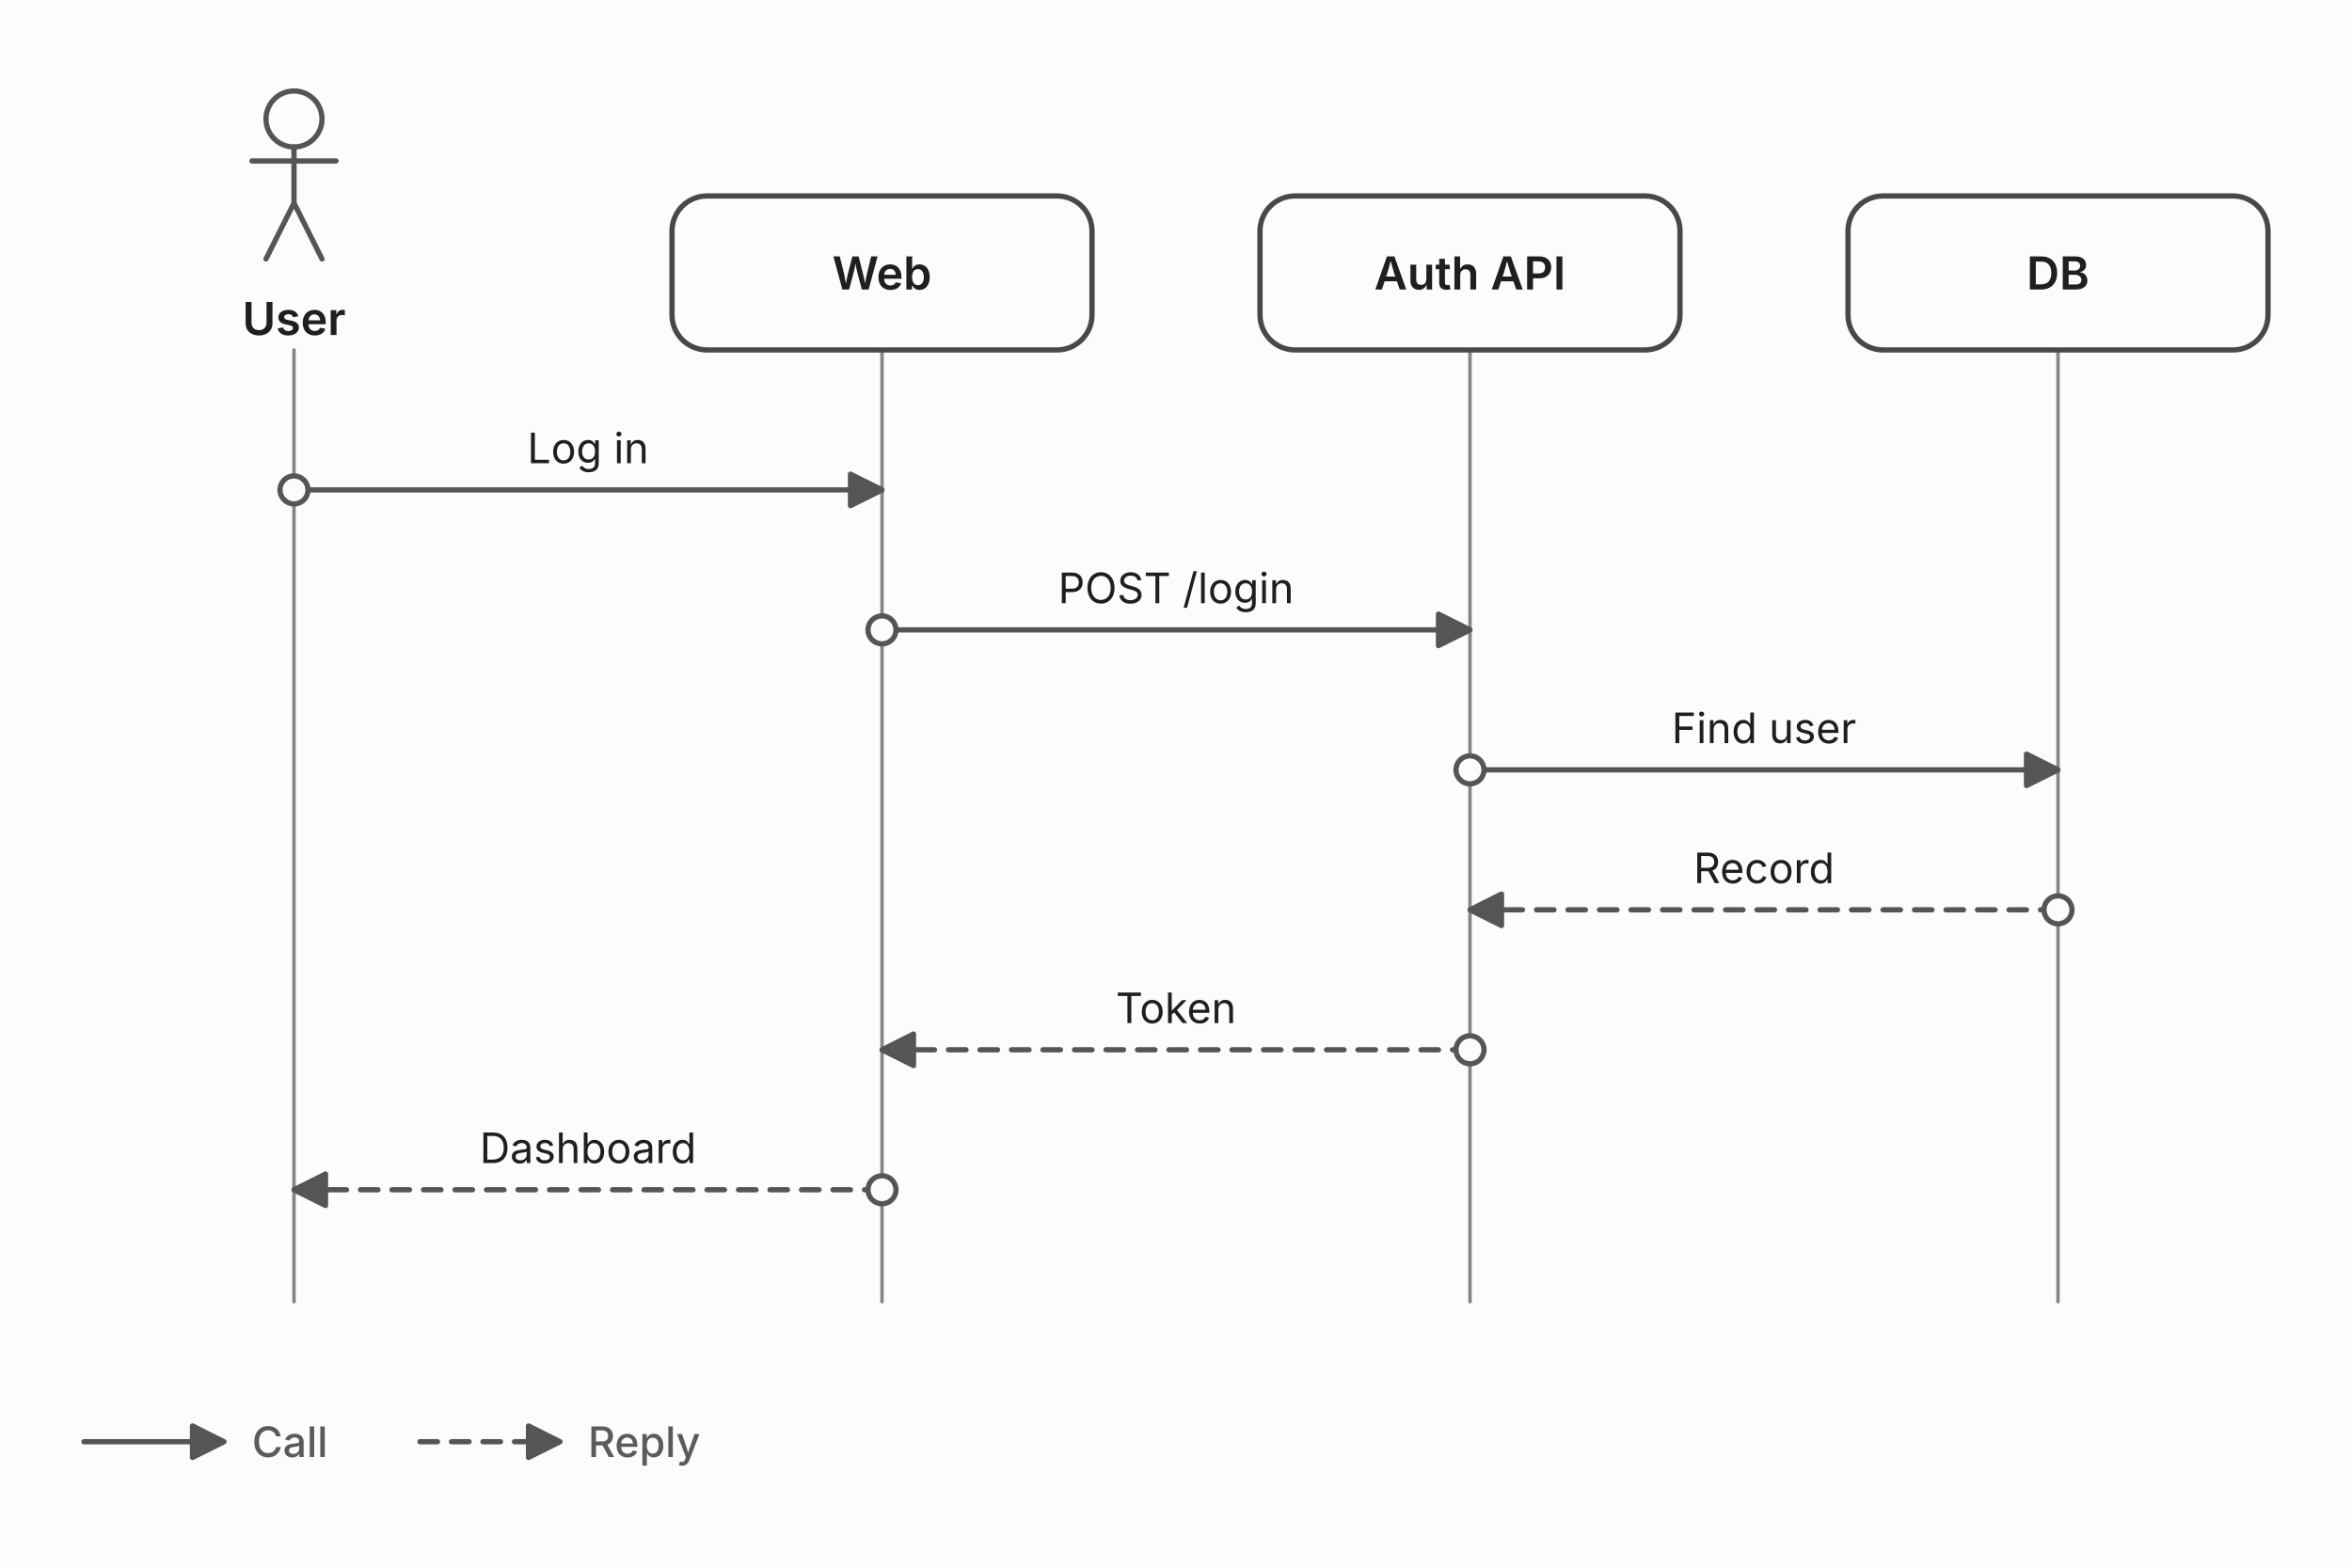
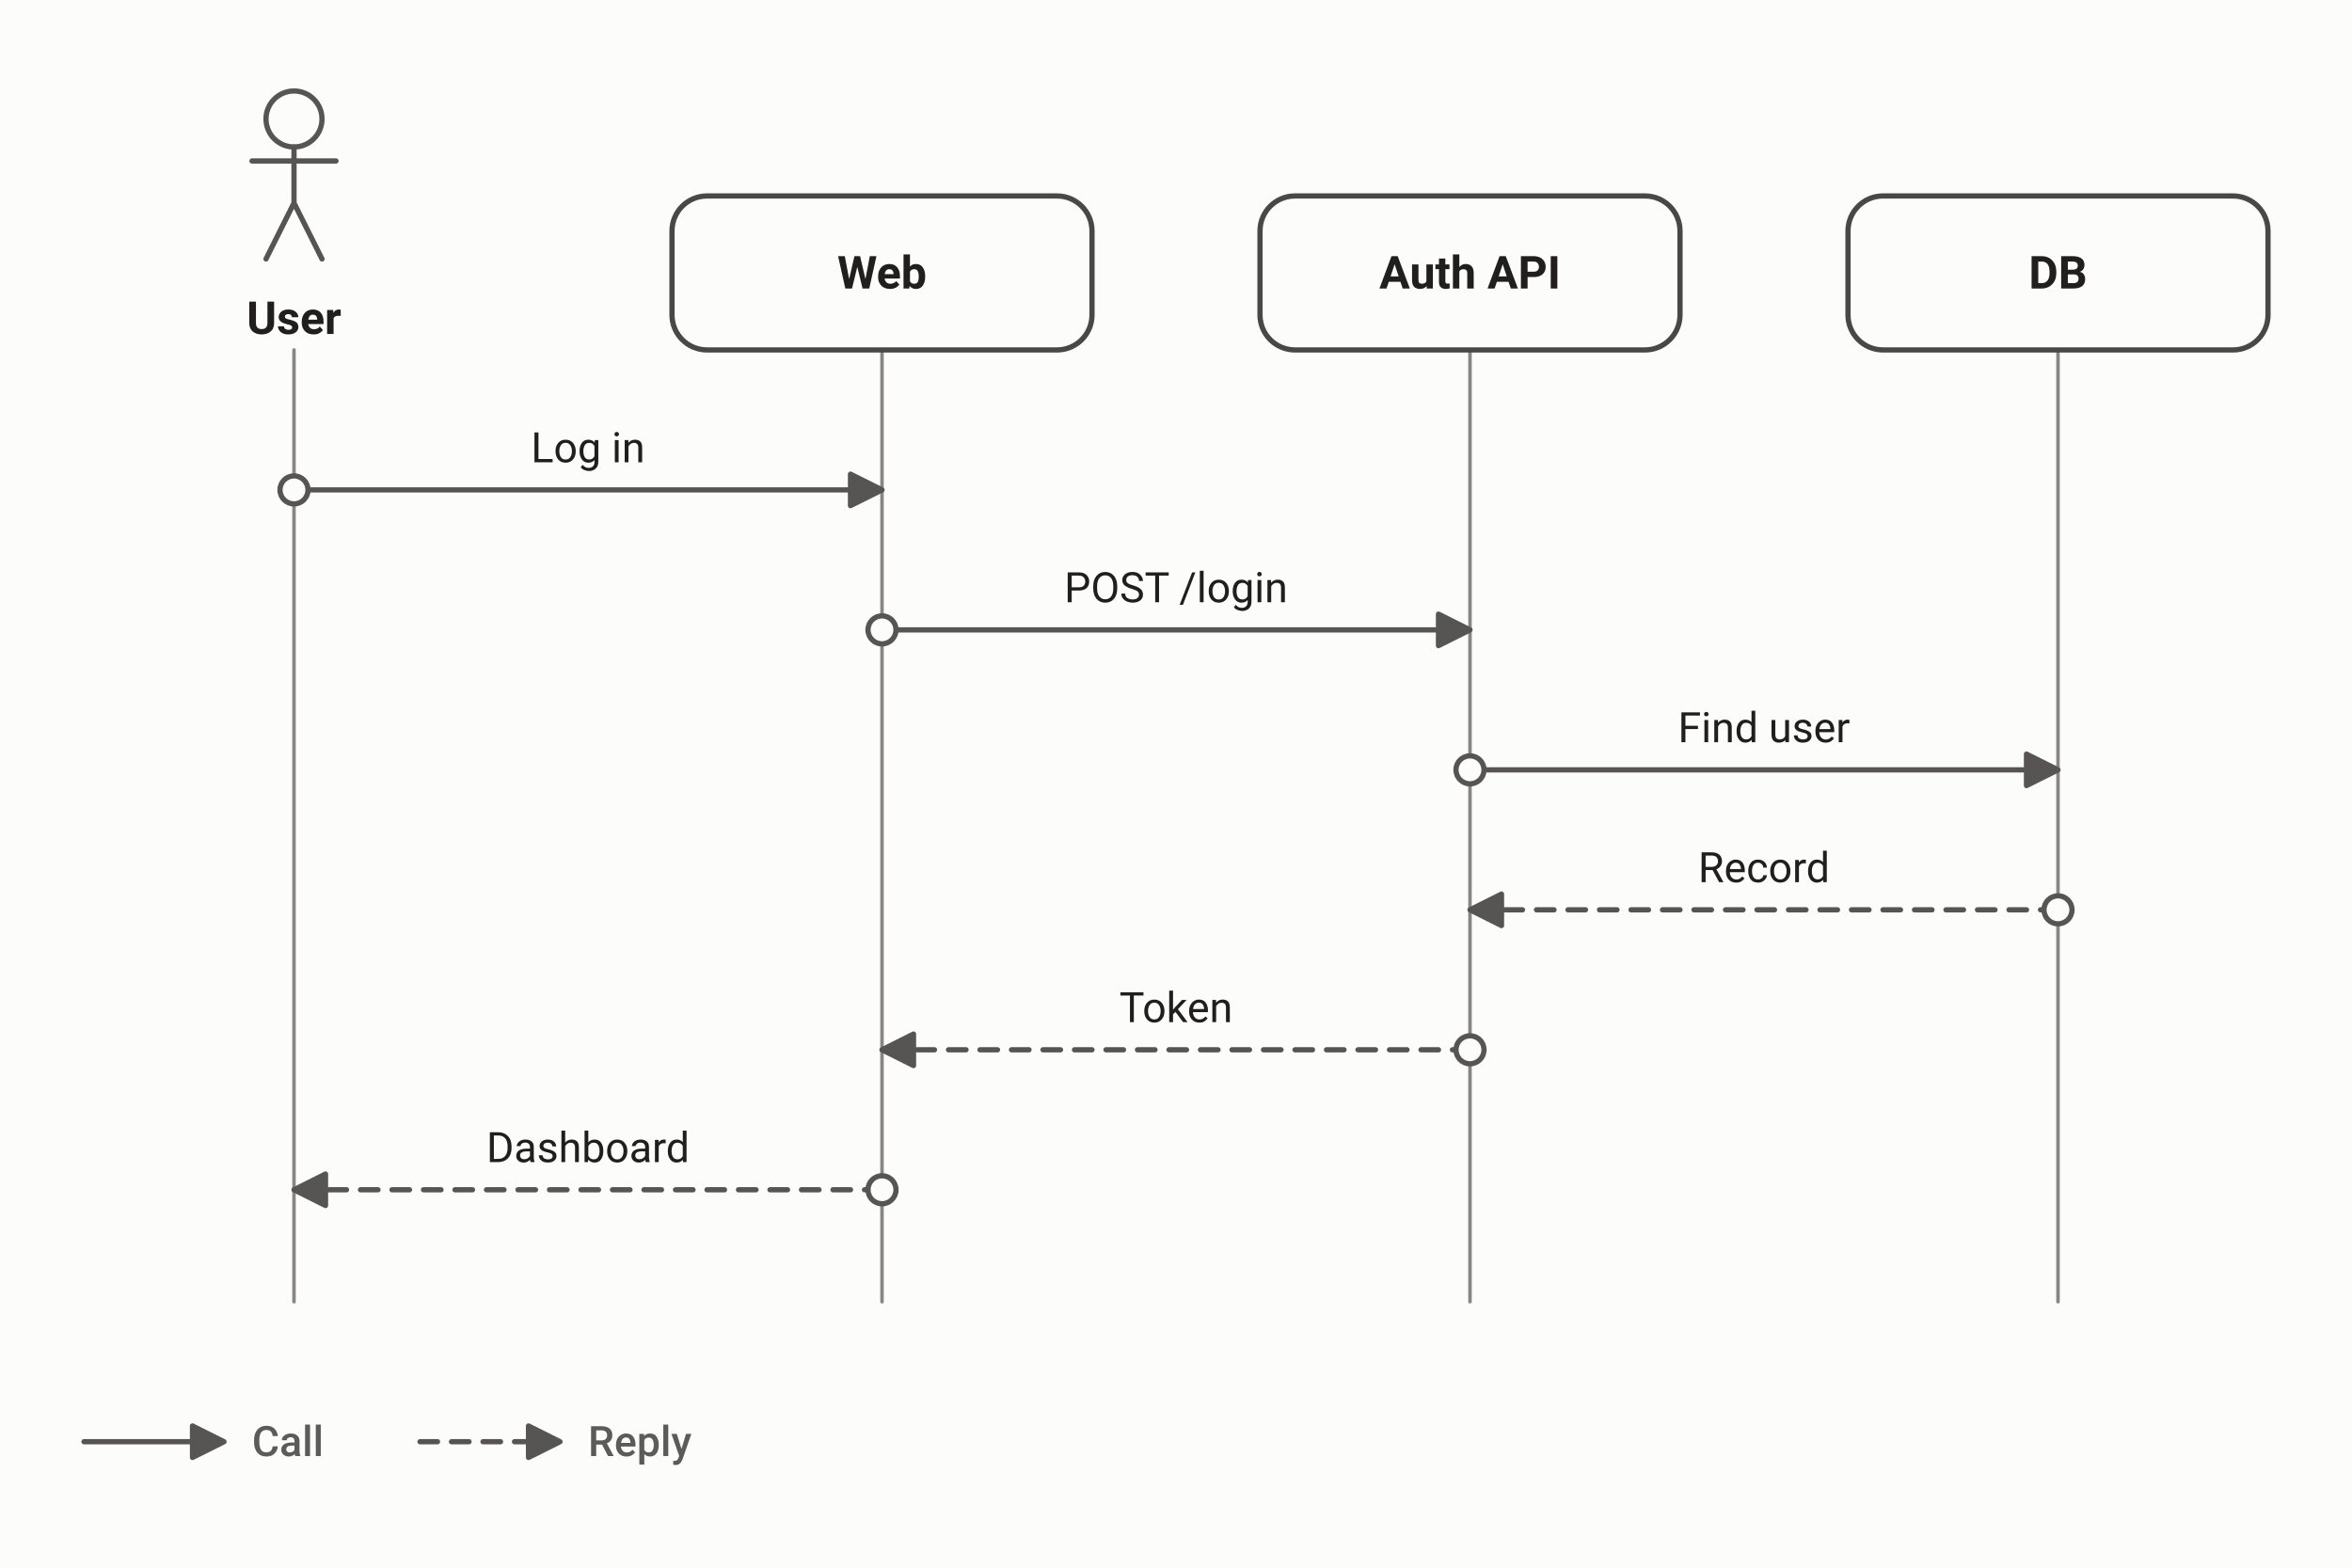
<svg xmlns="http://www.w3.org/2000/svg" class="ursula" data-theme="band" viewBox="0 0 672 448" width="672" height="448" role="img">
-   <style>.ursula{font-family:'IBM Plex Sans KR', 'Apple SD Gothic Neo', 'Noto Sans KR', -apple-system, sans-serif}
+   <style>.ursula{font-family:-apple-system, BlinkMacSystemFont, 'Segoe UI', Roboto, 'Helvetica Neue', 'Apple SD Gothic Neo', 'Noto Sans KR', 'Malgun Gothic', sans-serif}
.ursula-bg{fill:var(--ursula-surface,#fcfcfa)}
- .ursula-name{font:600 13px 'IBM Plex Sans KR', 'Apple SD Gothic Neo', 'Noto Sans KR', -apple-system, sans-serif;fill:var(--ursula-fg,#201f1e);text-anchor:middle}
- .ursula-body{font:400 12px 'IBM Plex Sans KR', 'Apple SD Gothic Neo', 'Noto Sans KR', -apple-system, sans-serif;fill:var(--ursula-fg,#201f1e)}
- .ursula-legend{font:500 12px 'IBM Plex Sans KR', 'Apple SD Gothic Neo', 'Noto Sans KR', -apple-system, sans-serif;fill:var(--ursula-muted,#5b5b59)}
+ .ursula-name{font:600 13px -apple-system, BlinkMacSystemFont, 'Segoe UI', Roboto, 'Helvetica Neue', 'Apple SD Gothic Neo', 'Noto Sans KR', 'Malgun Gothic', sans-serif;fill:var(--ursula-fg,#201f1e);text-anchor:middle}
+ .ursula-body{font:400 12px -apple-system, BlinkMacSystemFont, 'Segoe UI', Roboto, 'Helvetica Neue', 'Apple SD Gothic Neo', 'Noto Sans KR', 'Malgun Gothic', sans-serif;fill:var(--ursula-fg,#201f1e)}
+ .ursula-legend{font:500 12px -apple-system, BlinkMacSystemFont, 'Segoe UI', Roboto, 'Helvetica Neue', 'Apple SD Gothic Neo', 'Noto Sans KR', 'Malgun Gothic', sans-serif;fill:var(--ursula-muted,#5b5b59)}
.ursula-start{text-anchor:start}
.ursula-middle{text-anchor:middle}
.ursula-box{fill:var(--ursula-surface,#fcfcfa);stroke:var(--ursula-border,#484846);stroke-width:1.5;stroke-linejoin:round}
.ursula-rule{fill:none;stroke:var(--ursula-surface,#fcfcfa);stroke-width:1}
.ursula-edge{fill:none;stroke:var(--ursula-line,#565554);stroke-width:1.5;stroke-linecap:round;stroke-linejoin:round}
.ursula-edge--pending{stroke-dasharray:5 4}
.ursula-edge--msg{stroke:var(--ursula-line,#565554)}
.ursula-edge--msg.ursula-edge--pending{stroke-dasharray:5 4}
.ursula-port{display:inline;fill:var(--ursula-surface,#fcfcfa);stroke:var(--ursula-line,#565554);stroke-width:1.5}
.ursula-port--msg{stroke:var(--ursula-line,#565554)}
.ursula-lifeline{fill:none;stroke:var(--ursula-faint,#878685);stroke-width:1;stroke-linecap:round}
.ursula-head{stroke-width:1.5;stroke-linejoin:round}
.ursula-head--msg{fill:var(--ursula-line,#565554);stroke:var(--ursula-line,#565554)}
@media (prefers-color-scheme: dark){
- .ursula{font-family:'IBM Plex Sans KR', 'Apple SD Gothic Neo', 'Noto Sans KR', -apple-system, sans-serif}
+ .ursula{font-family:-apple-system, BlinkMacSystemFont, 'Segoe UI', Roboto, 'Helvetica Neue', 'Apple SD Gothic Neo', 'Noto Sans KR', 'Malgun Gothic', sans-serif}
.ursula-bg{fill:var(--ursula-surface,#171614)}
- .ursula-name{font:600 13px 'IBM Plex Sans KR', 'Apple SD Gothic Neo', 'Noto Sans KR', -apple-system, sans-serif;fill:var(--ursula-fg,#efeeec);text-anchor:middle}
- .ursula-body{font:400 12px 'IBM Plex Sans KR', 'Apple SD Gothic Neo', 'Noto Sans KR', -apple-system, sans-serif;fill:var(--ursula-fg,#efeeec)}
- .ursula-legend{font:500 12px 'IBM Plex Sans KR', 'Apple SD Gothic Neo', 'Noto Sans KR', -apple-system, sans-serif;fill:var(--ursula-muted,#b2b1af)}
+ .ursula-name{font:600 13px -apple-system, BlinkMacSystemFont, 'Segoe UI', Roboto, 'Helvetica Neue', 'Apple SD Gothic Neo', 'Noto Sans KR', 'Malgun Gothic', sans-serif;fill:var(--ursula-fg,#efeeec);text-anchor:middle}
+ .ursula-body{font:400 12px -apple-system, BlinkMacSystemFont, 'Segoe UI', Roboto, 'Helvetica Neue', 'Apple SD Gothic Neo', 'Noto Sans KR', 'Malgun Gothic', sans-serif;fill:var(--ursula-fg,#efeeec)}
+ .ursula-legend{font:500 12px -apple-system, BlinkMacSystemFont, 'Segoe UI', Roboto, 'Helvetica Neue', 'Apple SD Gothic Neo', 'Noto Sans KR', 'Malgun Gothic', sans-serif;fill:var(--ursula-muted,#b2b1af)}
.ursula-start{text-anchor:start}
.ursula-middle{text-anchor:middle}
.ursula-box{fill:var(--ursula-surface,#171614);stroke:var(--ursula-border,#bebdbb);stroke-width:1.5;stroke-linejoin:round}
.ursula-rule{fill:none;stroke:var(--ursula-surface,#171614);stroke-width:1}
.ursula-edge{fill:none;stroke:var(--ursula-line,#a5a4a2);stroke-width:1.5;stroke-linecap:round;stroke-linejoin:round}
.ursula-edge--pending{stroke-dasharray:5 4}
.ursula-edge--msg{stroke:var(--ursula-line,#a5a4a2)}
.ursula-edge--msg.ursula-edge--pending{stroke-dasharray:5 4}
.ursula-port{display:inline;fill:var(--ursula-surface,#171614);stroke:var(--ursula-line,#a5a4a2);stroke-width:1.5}
.ursula-port--msg{stroke:var(--ursula-line,#a5a4a2)}
.ursula-lifeline{fill:none;stroke:var(--ursula-faint,#757472);stroke-width:1;stroke-linecap:round}
.ursula-head{stroke-width:1.5;stroke-linejoin:round}
.ursula-head--msg{fill:var(--ursula-line,#a5a4a2);stroke:var(--ursula-line,#a5a4a2)}
}</style>
  <defs>
    <marker id="ursula-arrow-msg-end" viewBox="0 0 9 9" refX="0" refY="4.5" markerWidth="9" markerHeight="9" markerUnits="userSpaceOnUse" orient="auto" overflow="visible">
      <path class="ursula-head ursula-head--msg" d="M0 0L9 4.5L0 9Z" />
    </marker>
  </defs>
  <rect class="ursula-bg" x="0" y="0" width="672" height="448" />
  <path class="ursula-lifeline" d="M84 100 L84 372" data-participant="U" />
  <path class="ursula-lifeline" d="M252 100 L252 372" data-participant="W" />
  <path class="ursula-lifeline" d="M420 100 L420 372" data-participant="A" />
  <path class="ursula-lifeline" d="M588 100 L588 372" data-participant="D" />
  <rect class="ursula-bg" x="144" y="120" width="48" height="16" />
  <rect class="ursula-bg" x="296" y="160" width="80" height="16" />
  <rect class="ursula-bg" x="468" y="200" width="72" height="16" />
  <rect class="ursula-bg" x="476" y="240" width="56" height="16" />
  <rect class="ursula-bg" x="312" y="280" width="48" height="16" />
  <rect class="ursula-bg" x="132" y="320" width="72" height="16" />
  <path class="ursula-edge ursula-edge--msg ursula-edge--arrow" d="M84 140 L243 140" marker-end="url(#ursula-arrow-msg-end)" data-message="0" data-from="U" data-to="W" data-kind="call" />
  <circle class="ursula-port ursula-port--msg" cx="84" cy="140" r="4" />
  <path class="ursula-edge ursula-edge--msg ursula-edge--arrow" d="M252 180 L411 180" marker-end="url(#ursula-arrow-msg-end)" data-message="1" data-from="W" data-to="A" data-kind="call" />
  <circle class="ursula-port ursula-port--msg" cx="252" cy="180" r="4" />
  <path class="ursula-edge ursula-edge--msg ursula-edge--arrow" d="M420 220 L579 220" marker-end="url(#ursula-arrow-msg-end)" data-message="2" data-from="A" data-to="D" data-kind="call" />
  <circle class="ursula-port ursula-port--msg" cx="420" cy="220" r="4" />
  <path class="ursula-edge ursula-edge--msg ursula-edge--arrow ursula-edge--pending" d="M588 260 L429 260" marker-end="url(#ursula-arrow-msg-end)" data-message="3" data-from="D" data-to="A" data-kind="reply" />
  <circle class="ursula-port ursula-port--msg" cx="588" cy="260" r="4" />
  <path class="ursula-edge ursula-edge--msg ursula-edge--arrow ursula-edge--pending" d="M420 300 L261 300" marker-end="url(#ursula-arrow-msg-end)" data-message="4" data-from="A" data-to="W" data-kind="reply" />
  <circle class="ursula-port ursula-port--msg" cx="420" cy="300" r="4" />
  <path class="ursula-edge ursula-edge--msg ursula-edge--arrow ursula-edge--pending" d="M252 340 L93 340" marker-end="url(#ursula-arrow-msg-end)" data-message="5" data-from="W" data-to="U" data-kind="reply" />
  <circle class="ursula-port ursula-port--msg" cx="252" cy="340" r="4" />
  <circle class="ursula-edge" cx="84" cy="34" r="8" data-participant="U" />
  <path class="ursula-edge" d="M84 42V58M72 46H96M84 58L76 74M84 58L92 74" data-participant="U" />
  <rect class="ursula-box" x="192" y="56" width="120" height="44" rx="10" data-participant="W" />
  <rect class="ursula-box" x="360" y="56" width="120" height="44" rx="10" data-participant="A" />
  <rect class="ursula-box" x="528" y="56" width="120" height="44" rx="10" data-participant="D" />
  <text class="ursula-name ursula-middle" x="84" y="91" dominant-baseline="central">User</text>
  <text class="ursula-name ursula-middle" x="252" y="78" dominant-baseline="central">Web</text>
  <text class="ursula-name ursula-middle" x="420" y="78" dominant-baseline="central">Auth API</text>
  <text class="ursula-name ursula-middle" x="588" y="78" dominant-baseline="central">DB</text>
  <text class="ursula-body ursula-middle" x="168" y="128" dominant-baseline="central" data-message="0">Log in</text>
  <text class="ursula-body ursula-middle" x="336" y="168" dominant-baseline="central" data-message="1">POST /login</text>
  <text class="ursula-body ursula-middle" x="504" y="208" dominant-baseline="central" data-message="2">Find user</text>
  <text class="ursula-body ursula-middle" x="504" y="248" dominant-baseline="central" data-message="3">Record</text>
  <text class="ursula-body ursula-middle" x="336" y="288" dominant-baseline="central" data-message="4">Token</text>
  <text class="ursula-body ursula-middle" x="168" y="328" dominant-baseline="central" data-message="5">Dashboard</text>
  <path class="ursula-rule" d="M24 388 L648 388" />
  <path class="ursula-edge ursula-edge--msg ursula-edge--arrow" d="M24 412 L55 412" marker-end="url(#ursula-arrow-msg-end)" />
  <text class="ursula-legend ursula-start" x="72" y="412" dominant-baseline="central">Call</text>
  <path class="ursula-edge ursula-edge--msg ursula-edge--arrow ursula-edge--pending" d="M120 412 L151 412" marker-end="url(#ursula-arrow-msg-end)" />
  <text class="ursula-legend ursula-start" x="168" y="412" dominant-baseline="central">Reply</text>
</svg>
